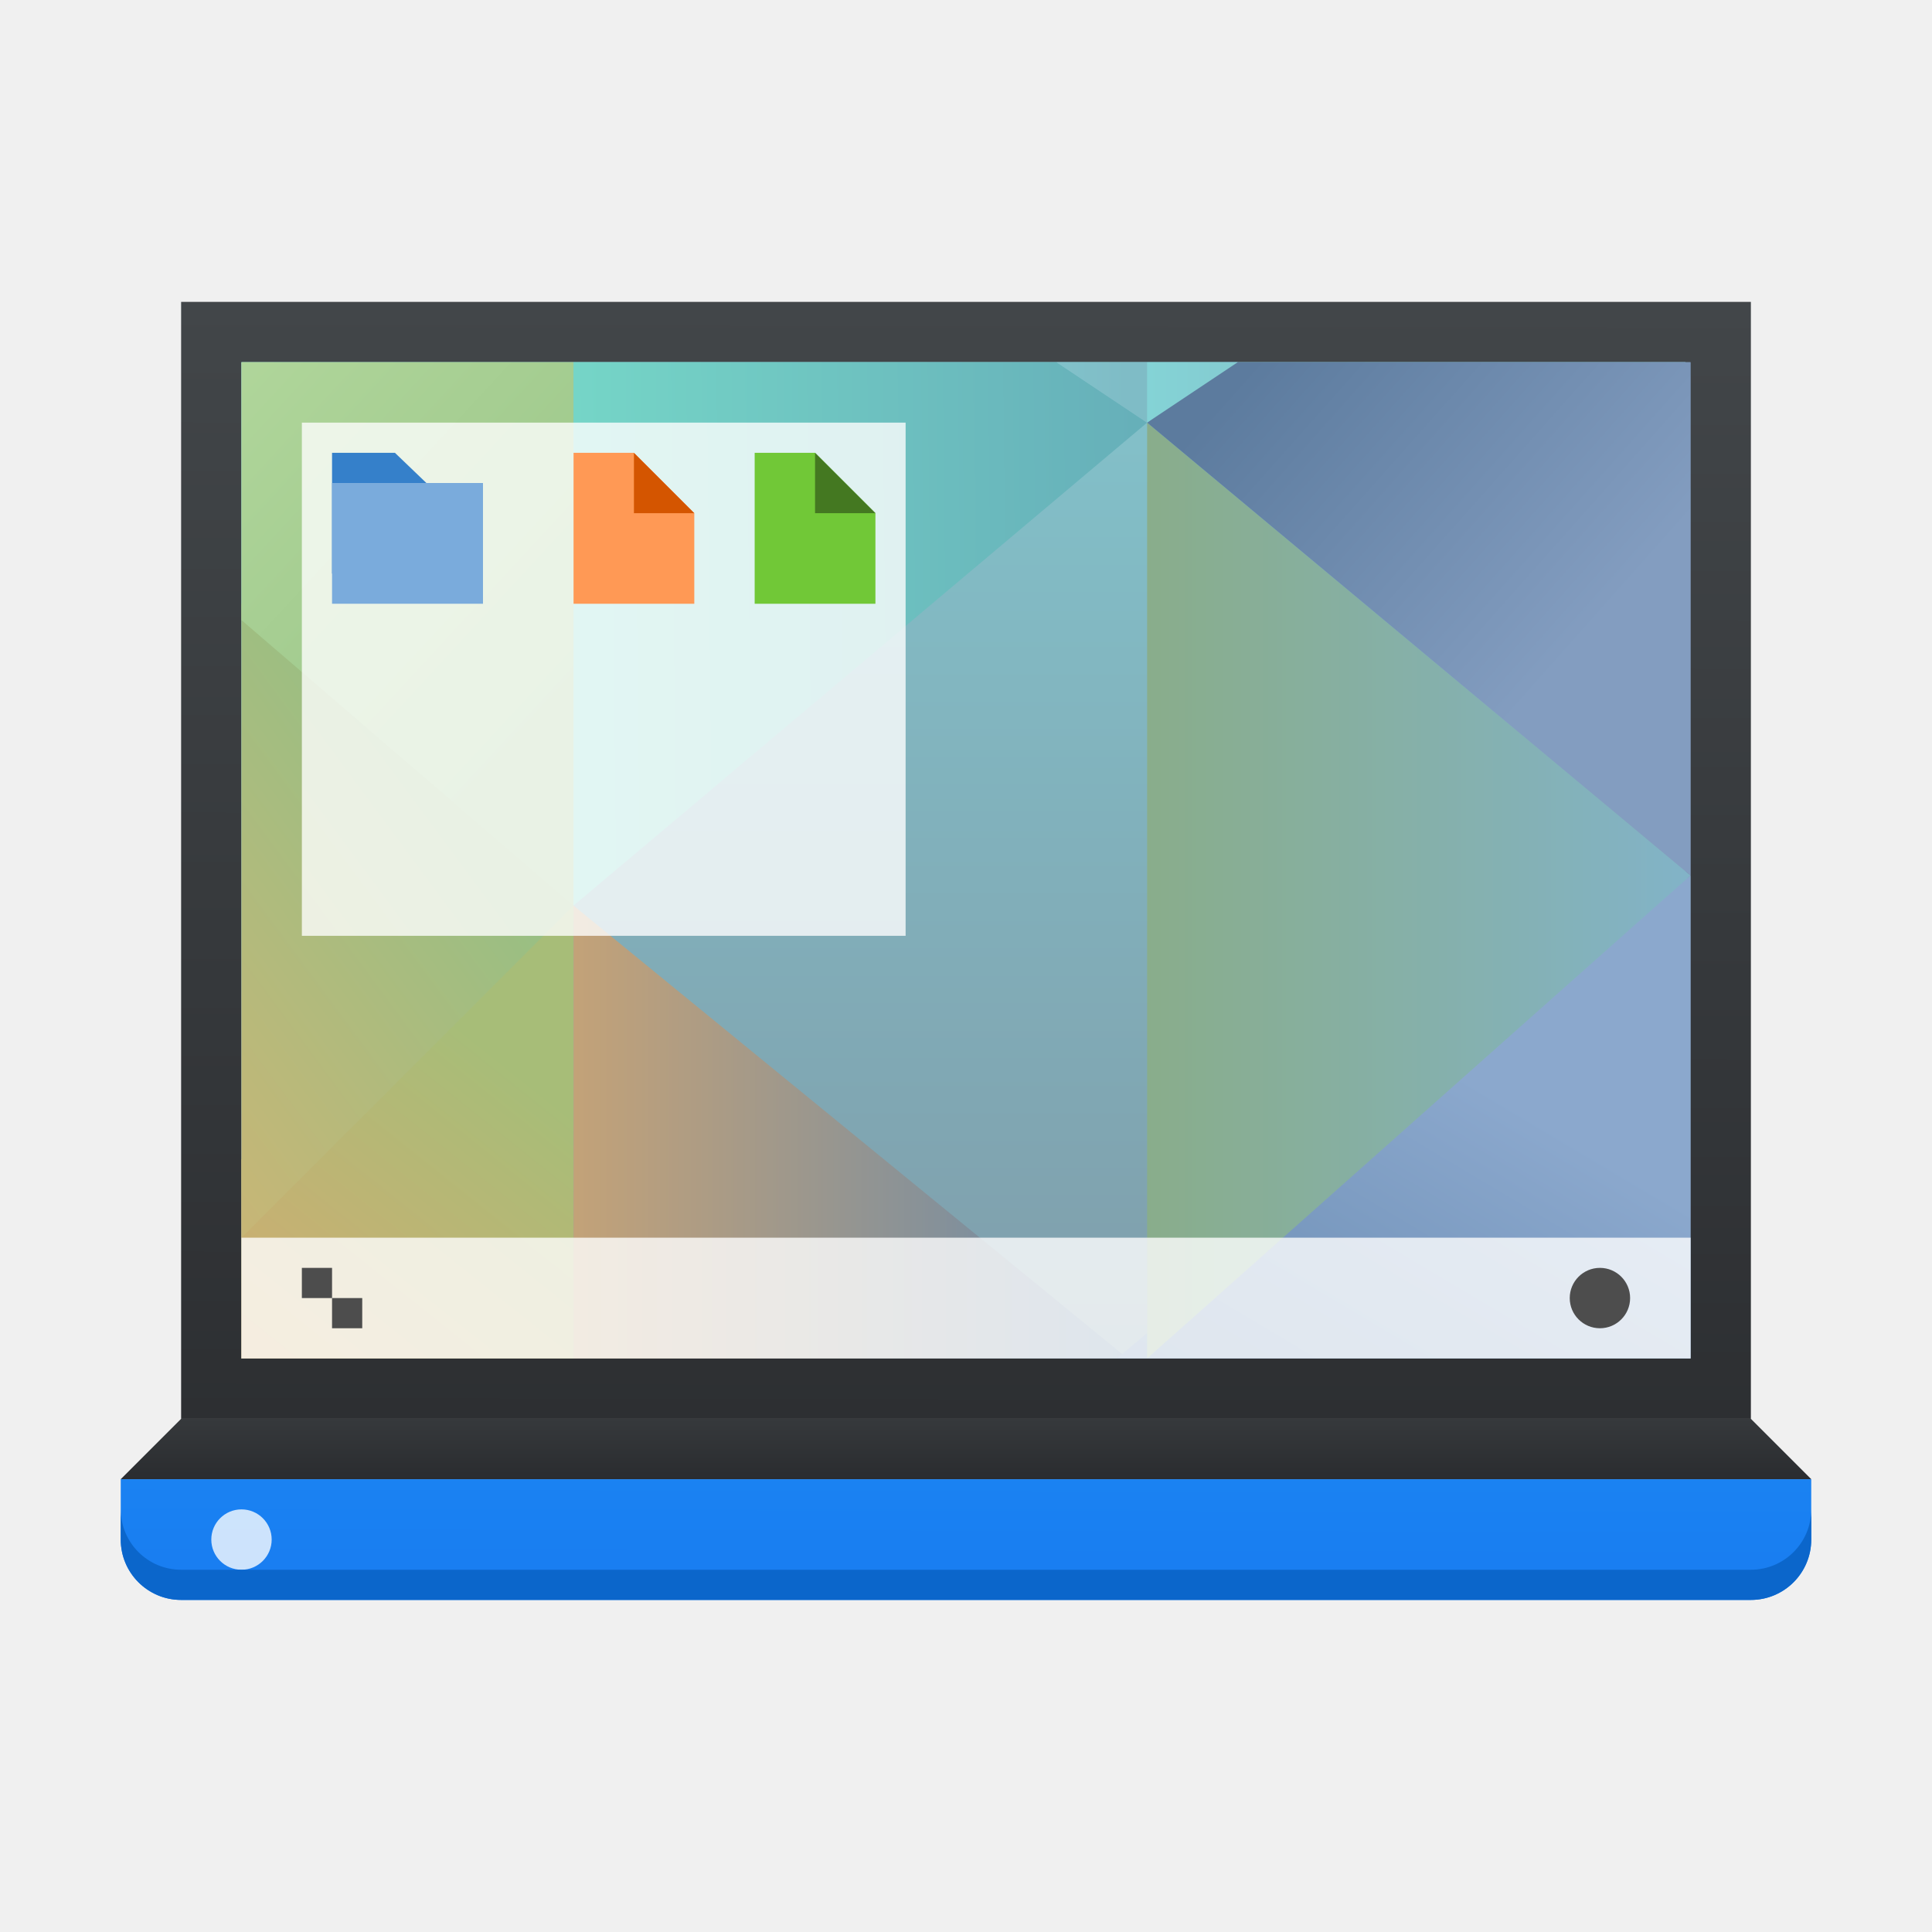
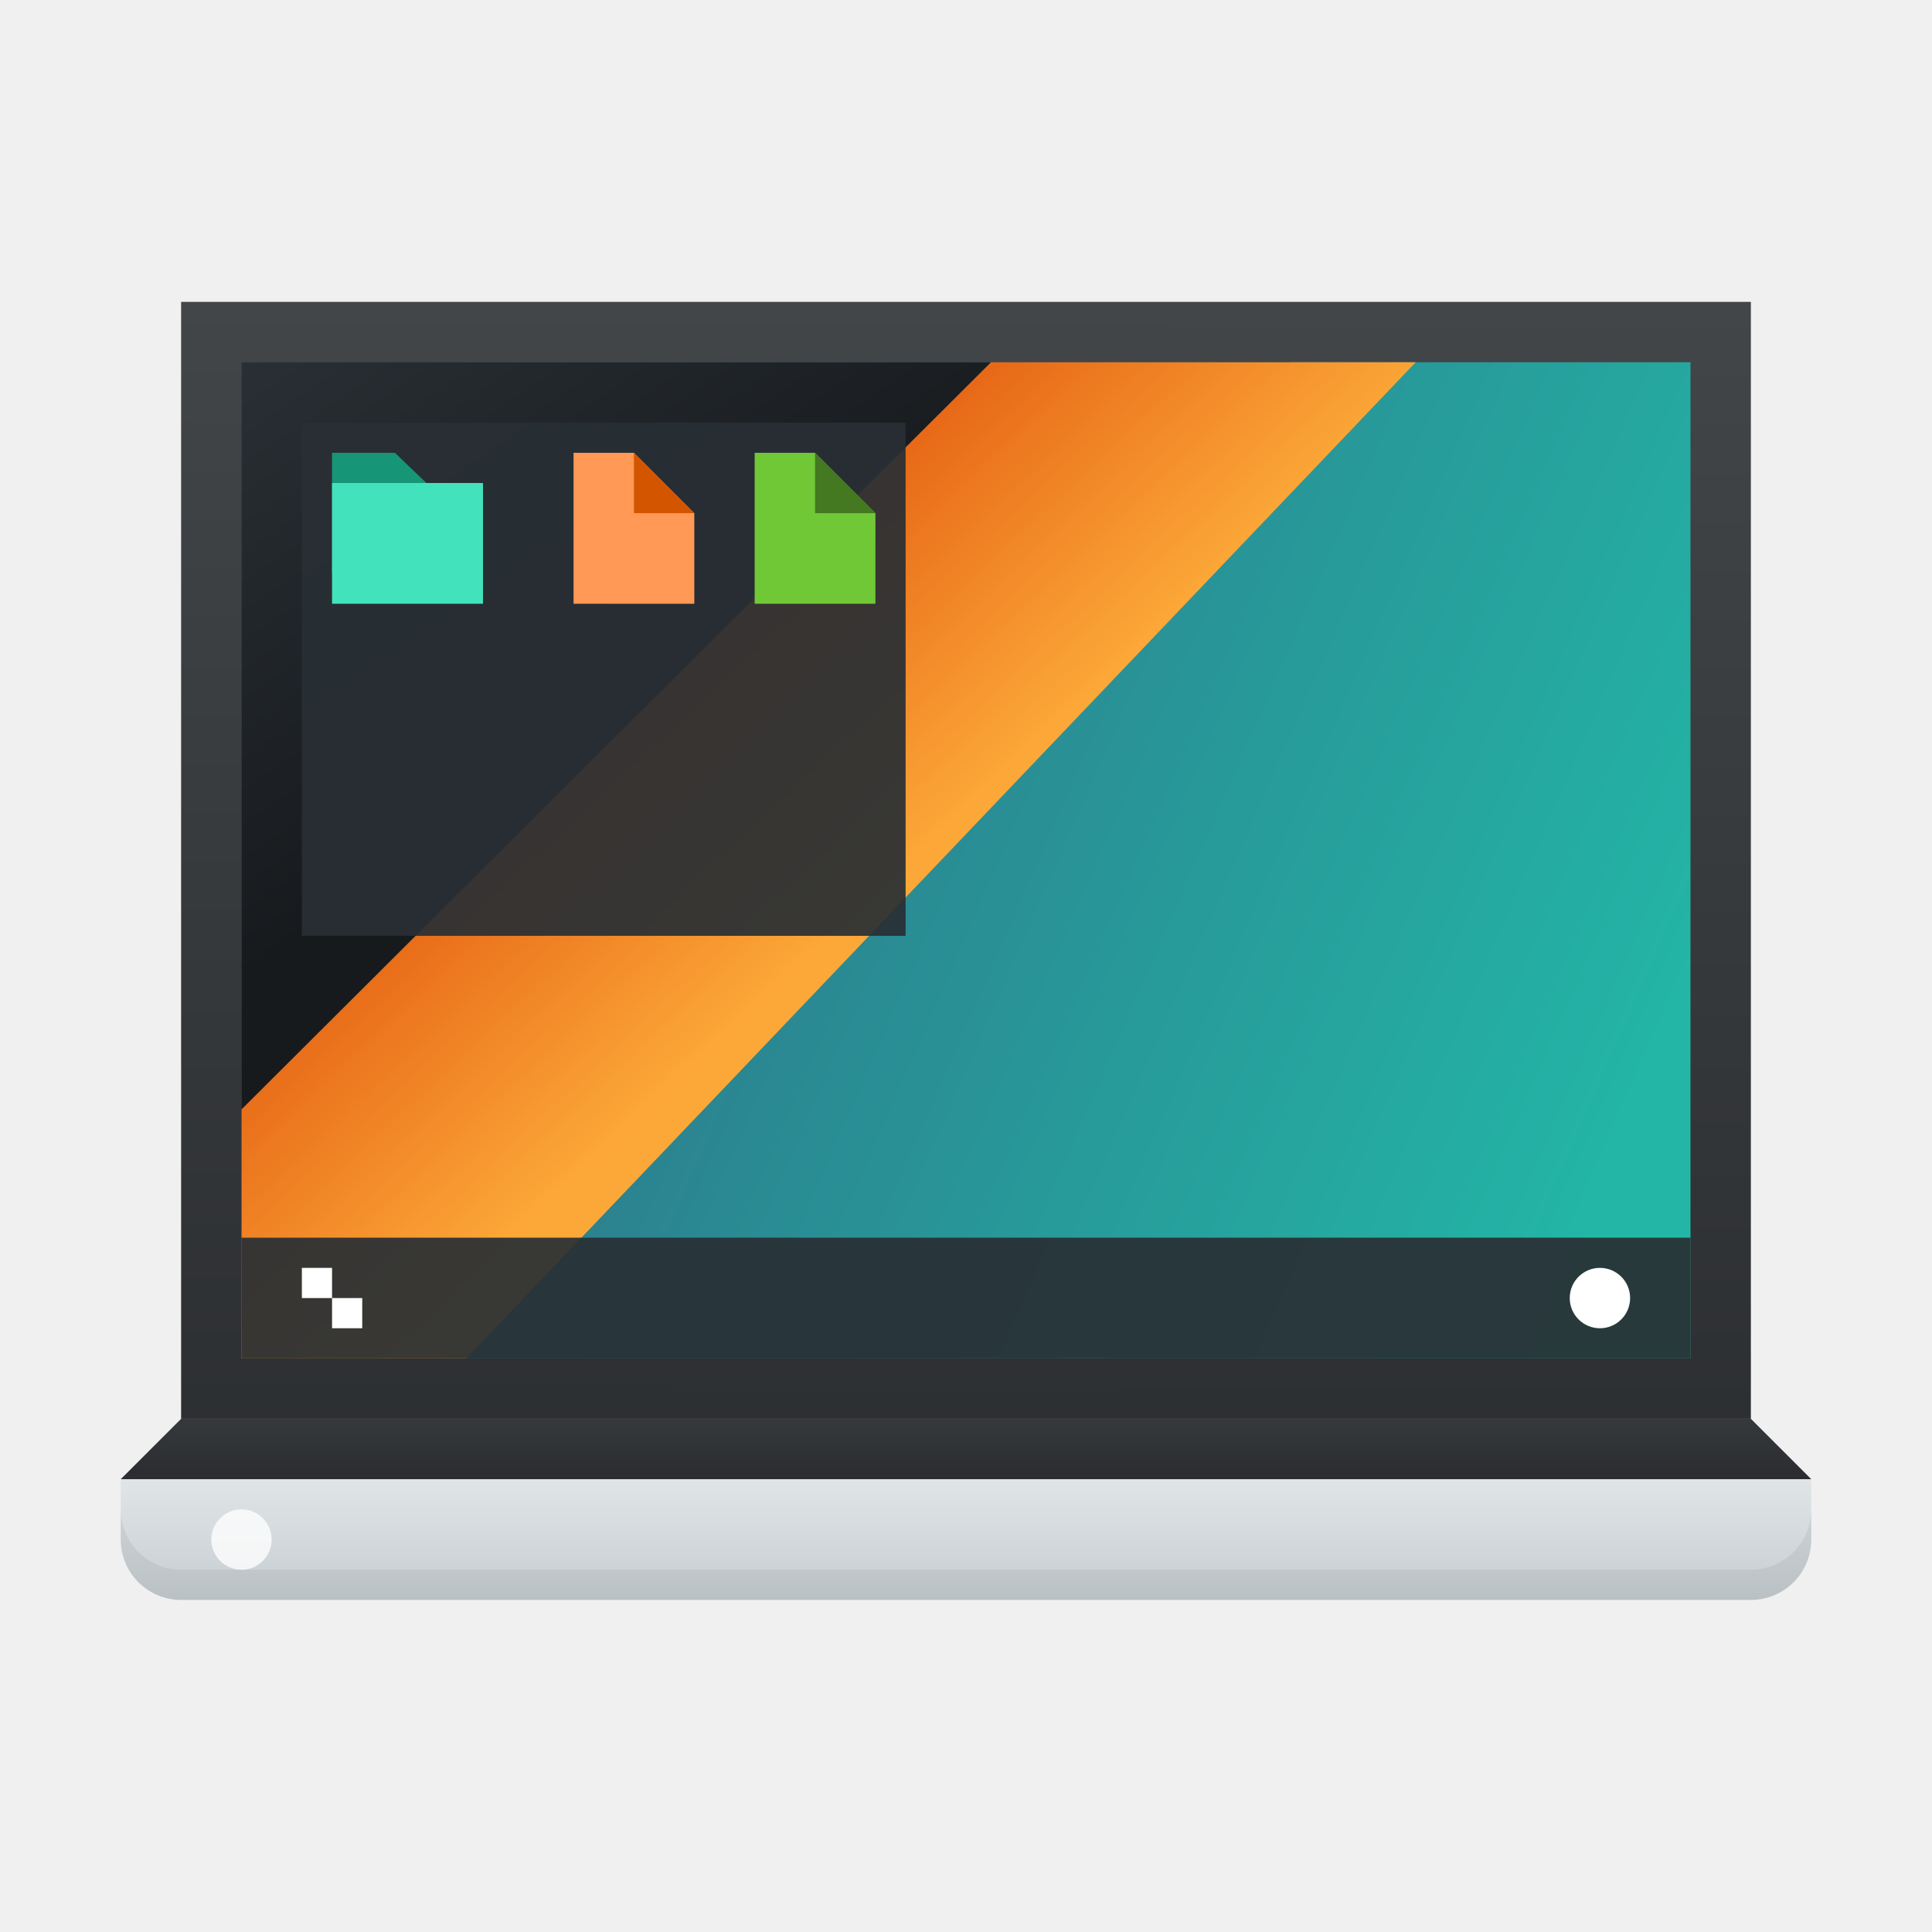
- <svg xmlns="http://www.w3.org/2000/svg" xmlns:xlink="http://www.w3.org/1999/xlink" width="64" version="1.1" height="64">
+ <svg xmlns="http://www.w3.org/2000/svg" xmlns:xlink="http://www.w3.org/1999/xlink" width="64" version="1.1" height="64" id="svg2">
  <defs id="defs5455">
    <linearGradient id="linearGradient5002">
      <stop style="stop-color:#2e5d89" id="stop5004" />
      <stop offset="1" style="stop-color:#1b92f4" id="stop5006" />
    </linearGradient>
    <linearGradient id="linearGradient4352" xlink:href="#linearGradient5002" y1="512.798" y2="527.798" x1="400.571" x2="415.571" gradientUnits="userSpaceOnUse" gradientTransform="matrix(1.181818 0 0 1.181818 -74.28571 -95.23599)" />
    <linearGradient id="linearGradient4159">
      <stop style="stop-color:#2a2c2f" id="stop4161" />
      <stop offset="1" style="stop-color:#424649" id="stop4163" />
    </linearGradient>
-     <linearGradient xlink:href="#linearGradient4159" id="linearGradient4250" y1="544.663" x1="409.495" y2="503.798" x2="409.571" gradientUnits="userSpaceOnUse" gradientTransform="matrix(1.083333 0 0 1.027779 -410.619 -509.793)" />
-     <linearGradient id="linearGradient4591">
-       <stop style="stop-color:#7e8f9e" id="stop4593" />
-       <stop offset="1" style="stop-color:#84ced5" id="stop4595" />
-     </linearGradient>
-     <linearGradient xlink:href="#linearGradient4591" id="linearGradient4597-5" y1="541.798" y2="489.798" x2="0" gradientUnits="userSpaceOnUse" gradientTransform="matrix(1.087108 0 0 1.1 -44.37025 -47.97993)" />
-     <linearGradient xlink:href="#linearGradient4675" id="linearGradient4681" y1="535.798" x1="394.571" y2="522.798" x2="404.571" gradientUnits="userSpaceOnUse" gradientTransform="matrix(1.1 0 0 1.142856 -49.45702 -70.68506)" />
-     <linearGradient id="linearGradient4675">
-       <stop style="stop-color:#e4a56d" id="stop4677" />
-       <stop offset="1" style="stop-color:#a7bd78" id="stop4679" />
-     </linearGradient>
-     <linearGradient xlink:href="#linearGradient4683" id="linearGradient4689" x1="404.571" x2="421.571" gradientUnits="userSpaceOnUse" gradientTransform="matrix(1.079524 0 0 1.142857 -41.17329 -70.68517)" />
-     <linearGradient id="linearGradient4683">
-       <stop style="stop-color:#c3a278" id="stop4685" />
-       <stop offset="1" style="stop-color:#6688aa" id="stop4687" />
-     </linearGradient>
-     <linearGradient xlink:href="#linearGradient4722" id="linearGradient4728" y1="536.798" x1="430.571" y2="524.798" x2="437.5" gradientUnits="userSpaceOnUse" gradientTransform="matrix(1.107808 0 0 1.142856 -53.44896 -70.68507)" />
-     <linearGradient id="linearGradient4722">
-       <stop style="stop-color:#6588af" id="stop4724" />
-       <stop offset="1" style="stop-color:#8ba8cd" id="stop4726" />
-     </linearGradient>
-     <linearGradient xlink:href="#linearGradient4834" id="linearGradient4840" x1="421.571" x2="438.571" gradientUnits="userSpaceOnUse" gradientTransform="matrix(1.048986 0 0 1.1 -27.65096 -47.97992)" />
-     <linearGradient id="linearGradient4834">
-       <stop style="stop-color:#89ad8b" id="stop4836" />
-       <stop offset="1" style="stop-color:#82b3c7" id="stop4838" />
-     </linearGradient>
-     <linearGradient xlink:href="#linearGradient4778" id="linearGradient4784" y1="525.798" x1="387.571" y2="513.798" x2="401.571" gradientUnits="userSpaceOnUse" gradientTransform="matrix(1.1 0 0 1.275143 -49.45702 -137.418)" />
-     <linearGradient id="linearGradient4778">
-       <stop style="stop-color:#e1b16f" id="stop4780" />
-       <stop offset="1" style="stop-color:#99bf83" id="stop4782" />
-     </linearGradient>
-     <linearGradient xlink:href="#linearGradient4786" id="linearGradient4792" y1="510.798" x1="404.571" y2="498.798" x2="391.571" gradientUnits="userSpaceOnUse" gradientTransform="matrix(1.1 0 0 1.1 -49.45702 -47.97993)" />
-     <linearGradient id="linearGradient4786">
-       <stop style="stop-color:#99c487" id="stop4788" />
-       <stop offset="1" style="stop-color:#b4d99e" id="stop4790" />
-     </linearGradient>
-     <linearGradient xlink:href="#linearGradient4802" id="linearGradient4808" y1="501.798" x1="404.571" y2="501.616" x2="421.571" gradientUnits="userSpaceOnUse" gradientTransform="matrix(1.117647 0 0 1.1 -56.59659 -47.97993)" />
-     <linearGradient id="linearGradient4802">
-       <stop style="stop-color:#75d5c7" id="stop4804" />
-       <stop offset="1" style="stop-color:#66afb9" id="stop4806" />
-     </linearGradient>
-     <linearGradient xlink:href="#linearGradient4770" id="linearGradient4776" y1="495.798" x1="428.571" y2="504.798" x2="438.571" gradientUnits="userSpaceOnUse" gradientTransform="matrix(1.048985 0 0 1.062501 -27.6507 -29.2379)" />
-     <linearGradient id="linearGradient4770">
-       <stop style="stop-color:#5c7b9e" id="stop4772" />
-       <stop offset="1" style="stop-color:#839dc0" id="stop4774" />
-     </linearGradient>
-     <linearGradient xlink:href="#linearGradient4810" id="linearGradient4816" x1="421.571" x2="406.571" gradientUnits="userSpaceOnUse" gradientTransform="matrix(1.087108 0 0 1.1 -44.37025 -47.97993)" />
-     <linearGradient id="linearGradient4810">
-       <stop style="stop-color:#7fbcc6" id="stop4812" />
-       <stop offset="1" style="stop-color:#8ee4e3" id="stop4814" />
-     </linearGradient>
-     <linearGradient xlink:href="#linearGradient4818" id="linearGradient4824" x1="421.571" x2="436.571" gradientUnits="userSpaceOnUse" gradientTransform="matrix(1.087108 0 0 1.1 -44.37025 -47.97993)" />
-     <linearGradient id="linearGradient4818">
-       <stop style="stop-color:#84d5d7" id="stop4820" />
-       <stop offset="1" style="stop-color:#84a8ba" id="stop4822" />
-     </linearGradient>
+     <linearGradient xlink:href="#linearGradient4159" id="linearGradient4250" y1="544.663" x1="409.495" y2="503.798" x2="409.571" gradientUnits="userSpaceOnUse" gradientTransform="matrix(1.083333,0,0,1.027779,-34.04752,-15.99503)" />
    <linearGradient xlink:href="#linearGradient5002" id="linearGradient4352-8" y1="512.798" x1="400.571" y2="527.798" gradientUnits="userSpaceOnUse" x2="415.571" gradientTransform="matrix(1 0 0 1 57.62496 10.50008)" />
-     <linearGradient xlink:href="#linearGradient4143" id="linearGradient4531" y1="544.663" x1="409.495" y2="503.798" gradientUnits="userSpaceOnUse" x2="409.571" gradientTransform="matrix(1.083333 0 0 1.027779 -34.04754 -14.99504)" />
-     <linearGradient xlink:href="#linearGradient4591" id="linearGradient4533" y1="541.798" y2="489.798" gradientUnits="userSpaceOnUse" x2="0" gradientTransform="matrix(1.087108 0 0 1.1 -44.37025 -45.9799)" />
-     <linearGradient xlink:href="#linearGradient4675" id="linearGradient4535" y1="535.798" x1="394.571" y2="522.798" gradientUnits="userSpaceOnUse" x2="404.571" gradientTransform="matrix(1.1 0 0 1.142856 -49.45702 -68.68503)" />
-     <linearGradient xlink:href="#linearGradient4683" id="linearGradient4537" x1="404.571" gradientUnits="userSpaceOnUse" x2="421.571" gradientTransform="matrix(1.079524 0 0 1.142857 -41.17329 -68.68515)" />
-     <linearGradient xlink:href="#linearGradient4722" id="linearGradient4539" y1="536.798" x1="430.571" y2="524.798" gradientUnits="userSpaceOnUse" x2="437.5" gradientTransform="matrix(1.107808 0 0 1.142856 -53.44896 -68.68505)" />
-     <linearGradient xlink:href="#linearGradient4834" id="linearGradient4541" x1="421.571" gradientUnits="userSpaceOnUse" x2="438.571" gradientTransform="matrix(1.048986 0 0 1.1 -27.65096 -45.9799)" />
-     <linearGradient xlink:href="#linearGradient4778" id="linearGradient4543" y1="525.798" x1="387.571" y2="513.798" gradientUnits="userSpaceOnUse" x2="401.571" gradientTransform="matrix(1.1 0 0 1.275143 -49.45702 -135.418)" />
-     <linearGradient xlink:href="#linearGradient4786" id="linearGradient4545" y1="510.798" x1="404.571" y2="498.798" gradientUnits="userSpaceOnUse" x2="391.571" gradientTransform="matrix(1.1 0 0 1.1 -49.45702 -45.9799)" />
-     <linearGradient xlink:href="#linearGradient4802" id="linearGradient4547" y1="501.798" x1="404.571" y2="501.616" gradientUnits="userSpaceOnUse" x2="421.571" gradientTransform="matrix(1.117647 0 0 1.1 -56.59659 -45.9799)" />
-     <linearGradient xlink:href="#linearGradient4770" id="linearGradient4549" y1="495.798" x1="428.571" y2="504.798" gradientUnits="userSpaceOnUse" x2="438.571" gradientTransform="matrix(1.048985 0 0 1.062501 -27.6507 -27.23787)" />
-     <linearGradient xlink:href="#linearGradient4810" id="linearGradient4551" x1="421.571" gradientUnits="userSpaceOnUse" x2="406.571" gradientTransform="matrix(1.087108 0 0 1.1 -44.37025 -45.9799)" />
-     <linearGradient xlink:href="#linearGradient4818" id="linearGradient4553" x1="421.571" gradientUnits="userSpaceOnUse" x2="436.571" gradientTransform="matrix(1.087108 0 0 1.1 -44.37025 -45.9799)" />
+     <linearGradient xlink:href="#linearGradient4143" id="linearGradient4531" y1="544.663" x1="409.495" y2="540.771" gradientUnits="userSpaceOnUse" x2="409.495" gradientTransform="matrix(1.083333 0 0 1.027779 -34.04754 -14.99504)" />
    <linearGradient xlink:href="#linearGradient4159" id="linearGradient4592" y1="540.798" y2="536.798" x2="0" gradientUnits="userSpaceOnUse" />
    <linearGradient id="linearGradient4143">
-       <stop style="stop-color:#197cf1" id="stop4145" />
-       <stop offset="1" style="stop-color:#20bcfa" id="stop4147" />
+       <stop style="stop-color:#c6cdd1;stop-opacity:1" id="stop4145" />
+       <stop offset="1" style="stop-color:#e0e5e7;stop-opacity:1" id="stop4147" />
+     </linearGradient>
+     <linearGradient gradientTransform="matrix(0.8275862,0,0,0.7307687,-17.17732,160.8689)" xlink:href="#linearGradient4540" id="linearGradient4526" x1="403.571" y1="506.798" x2="414.571" y2="515.798" gradientUnits="userSpaceOnUse" />
+     <linearGradient id="linearGradient4540">
+       <stop id="stop4536" offset="0" style="stop-color:#e76817;stop-opacity:1" />
+       <stop id="stop4538" offset="1" style="stop-color:#fca838;stop-opacity:1" />
+     </linearGradient>
+     <linearGradient gradientTransform="matrix(0.8275862,0,0,0.7307687,-17.17732,160.8689)" xlink:href="#linearGradient4524" id="linearGradient4534" x1="403.571" y1="507.798" x2="387.571" y2="489.798" gradientUnits="userSpaceOnUse" />
+     <linearGradient id="linearGradient4524">
+       <stop style="stop-color:#171a1d;stop-opacity:1" offset="0" id="stop4520" />
+       <stop style="stop-color:#292f34;stop-opacity:1" offset="1" id="stop4522" />
+     </linearGradient>
+     <linearGradient xlink:href="#linearGradient17649-6" id="linearGradient17623-3" x1="0.001" y1="0" x2="1787.587" y2="955.385" gradientUnits="userSpaceOnUse" gradientTransform="matrix(0.025,0,0,0.03518516,303.5714,518.798)" />
+     <linearGradient id="linearGradient17649-6">
+       <stop id="stop17651-7" offset="0" style="stop-color:#315e80;stop-opacity:1" />
+       <stop id="stop17653-5" offset="1" style="stop-color:#23b6a6;stop-opacity:1" />
    </linearGradient>
  </defs>
  <g id="layer1" transform="matrix(1 0 0 1 -376.5714 -491.798)">
    <path cx="408.571" cy="519.798" style="fill:url(#linearGradient4352);stroke-linecap:round;stroke-linejoin:round;stroke-width:2" id="circle4309-6" r="10" />
-     <g id="g4853" transform="matrix(1 0 0 1 0 2.00002)">
-       <path style="stroke-opacity:0.55;fill:url(#linearGradient4250);stroke-width:2.8" id="rect4173" d="M 6,8 6,45 58,45 58,8 Z" transform="matrix(1 0 0 1 376.5714 491.798)" />
-       <path style="fill:url(#linearGradient4597-5)" id="path4589-5" d="m 384.571,501.798 0,33 47.833,0 0,-33 -47.833,0 z" />
-       <path style="fill:url(#linearGradient4681);fill-rule:evenodd" id="path4476-9" d="m 395.571,518.798 -11,9.411 0,6.589 11,0 0,-16 z" />
-       <path style="fill:url(#linearGradient4689);fill-rule:evenodd" id="path4478-4" d="m 395.571,519.798 0,15 18.352,0 z" />
-       <path style="fill:url(#linearGradient4728);fill-rule:evenodd" id="path4488-0-8" d="m 432.571,518.798 -19,16 19,1e-5 z" />
-       <path style="fill:url(#linearGradient4840);fill-rule:evenodd" id="path4188-3" d="m 414.571,528.198 0,-24.4 18,15 -18,16 z" />
-       <path style="fill:url(#linearGradient4784);fill-rule:evenodd" id="path4192-6" d="m 384.571,509.798 0,21 11,-11 z" />
-       <path style="fill:url(#linearGradient4792);fill-rule:evenodd" id="path4198-3" d="m 384.571,501.798 0,8.542 11,9.458 0,-7 0,-11 z" />
-       <path style="fill:url(#linearGradient4808);fill-rule:evenodd" id="path4200-1" d="m 395.571,501.798 0,11 0,7 19,-16 -3,-2 z" />
-       <path style="fill:url(#linearGradient4776);fill-rule:evenodd" id="path4202-1" d="m 417.12,501.798 -2.549,2 18,15 0,-6 0,-11 z" />
-       <path style="fill:url(#linearGradient4816);fill-rule:evenodd" id="path4206-9-2" d="m 411.571,501.798 3,2 0,-2 z" />
-       <path style="fill:url(#linearGradient4824);fill-rule:evenodd" id="path4208-1-1" d="m 414.571,501.798 0,2 3,-2 z" />
-       <rect width="48" x="384.571" y="530.798" height="4" style="fill:#ffffff;fill-opacity:0.784" id="rect4267" />
-       <circle cx="429.571" cy="532.798" style="fill:#4d4d4d" r="1" id="path4166" />
-       <path style="fill:#4d4d4d" id="rect4183" d="m 386.571,531.798 0,1 1,0 0,-1 z m 1,1 0,1 1,0 0,-1 z" />
-       <rect width="20" x="386.571" y="503.798" height="17" style="fill:#ffffff;fill-opacity:0.784" id="rect3432" />
-       <path style="fill:#3580ca" id="rect4160" d="m 387.571,504.798 0,4 4.167,0 0,-3 -1.042,0 -1.042,-1 z" />
-       <path style="fill:#ff9955" id="rect4235" d="m 395.571,504.798 0,5 4,0 0,-3 -2,-2 z" />
-       <path style="fill:#d45500;fill-rule:evenodd" id="path4237" d="m 397.571,504.798 2,2 -2,0 z" />
-       <path style="fill:#7aabdc" id="rect4272" d="m 387.571,505.798 5,0 0,4 -5,0 z" />
-       <path style="fill:#71c837" id="path4275" d="m 401.571,504.798 0,5 4,0 0,-3 -2,-2 z" />
-       <path style="fill:#447821;fill-rule:evenodd" id="path4277" d="m 403.571,504.798 2,2 -2,0 z" />
+     <path d="m 382.571,501.798 0,37 52,0 0,-37 z" id="rect4173" style="fill:url(#linearGradient4250);stroke-width:2.8;stroke-opacity:0.55" />
+     <g id="g4571" transform="matrix(1,0,0,0.8684209,81,53.26296)">
+       <rect y="518.798" x="303.571" height="38" width="48" id="rect17256-3" style="fill:url(#linearGradient17623-3);fill-opacity:1;stroke-width:0.778" />
+       <path id="rect856" d="m 303.571,518.798 34.759,-3e-5 -28.138,38 -6.621,2e-5 z" style="fill:url(#linearGradient4534);fill-opacity:1;stroke-width:0.778" />
+       <path style="fill:url(#linearGradient4526);fill-opacity:1;stroke-width:0.778" d="m 328.399,518.798 h 14.069 l -31.448,38 h -7.448 v -9.5 z" id="path859" />
    </g>
    <path cx="408.571" cy="519.798" style="fill:url(#linearGradient4352-8);stroke-linecap:round;stroke-linejoin:round;stroke-width:2" id="circle4309-6-3" r="10" />
    <path style="stroke-opacity:0.55;fill:url(#linearGradient4531);stroke-width:2.8" id="rect4173-6" d="m 380.571,540.798 0,2 a 2,2 0 0 0 2,2 l 52,0 a 2,2 0 0 0 2,-2 l 0,-2 -2,0 -52,0 -2,0 z" />
-     <path style="fill:url(#linearGradient4533)" id="path4589-5-9" d="m 384.571,503.798 0,33 47.833,0 0,-33 -47.833,0 z" />
-     <path style="fill:url(#linearGradient4535);fill-rule:evenodd" id="path4476-9-4" d="m 395.571,520.798 -11,9.411 0,6.589 11,0 0,-16 z" />
-     <path style="fill:url(#linearGradient4537);fill-rule:evenodd" id="path4478-4-76" d="m 395.571,521.798 0,15 18.352,0 z" />
-     <path style="fill:url(#linearGradient4539);fill-rule:evenodd" id="path4488-0-8-6" d="m 432.571,520.798 -19,16 19,10e-6 z" />
-     <path style="fill:url(#linearGradient4541);fill-rule:evenodd" id="path4188-3-5" d="m 414.571,530.198 0,-24.4 18,15 -18,16 z" />
-     <path style="fill:url(#linearGradient4543);fill-rule:evenodd" id="path4192-6-6" d="m 384.571,511.798 0,21 11,-11 z" />
-     <path style="fill:url(#linearGradient4545);fill-rule:evenodd" id="path4198-3-3" d="m 384.571,503.798 0,8.542 11,9.458 0,-7 0,-11 z" />
-     <path style="fill:url(#linearGradient4547);fill-rule:evenodd" id="path4200-1-8" d="m 395.571,503.798 0,11 0,7 19,-16 -3,-2 z" />
-     <path style="fill:url(#linearGradient4549);fill-rule:evenodd" id="path4202-1-0" d="m 417.12,503.798 -2.549,2 18,15 0,-6 0,-11 z" />
-     <path style="fill:url(#linearGradient4551);fill-rule:evenodd" id="path4206-9-2-50" d="m 411.571,503.798 3,2 0,-2 z" />
-     <path style="fill:url(#linearGradient4553);fill-rule:evenodd" id="path4208-1-1-3" d="m 414.571,503.798 0,2 3,-2 z" />
-     <rect width="48" x="384.571" y="532.798" height="4" style="fill:#ffffff;fill-opacity:0.784" id="rect4267-5" />
-     <circle cx="429.571" cy="534.798" style="fill:#4d4d4d" id="path4166-70" r="1" />
-     <path style="fill:#4d4d4d" id="rect4183-8" d="m 386.571,533.798 0,1 1,0 0,-1 z m 1,1 0,1 1,0 0,-1 z" />
-     <rect width="20" x="386.571" y="505.798" height="17" style="fill:#ffffff;fill-opacity:0.784" id="rect3432-0" />
-     <path style="fill:#3580ca" id="rect4160-5" d="m 387.571,506.798 0,4 4.167,0 0,-3 -1.042,0 -1.042,-1 z" />
-     <path style="fill:#ff9955" id="rect4235-8" d="m 395.571,506.798 0,5 4,0 0,-3 -2,-2 z" />
-     <path style="fill:#d45500;fill-rule:evenodd" id="path4237-5" d="m 397.571,506.798 2,2 -2,0 z" />
-     <path style="fill:#7aabdc" id="rect4272-6" d="m 387.571,507.798 5,0 0,4 -5,0 z" />
-     <path style="fill:#71c837" id="path4275-8" d="m 401.571,506.798 0,5 4,0 0,-3 -2,-2 z" />
-     <path style="fill:#447821;fill-rule:evenodd" id="path4277-5" d="m 403.571,506.798 2,2 -2,0 z" />
    <circle cx="384.571" cy="542.798" style="fill:#ffffff;fill-opacity:0.784;stroke-linecap:round;stroke-linejoin:round;stroke-width:2" id="path4292-0" r="1" />
    <path style="fill:url(#linearGradient4592);fill-rule:evenodd" id="path4584" d="m 380.571,540.798 56,0 -2,-2 -52,0 -2,2 z" />
-     <path style="stroke-opacity:0.55;fill:#0b66cb;stroke-width:2.8" id="path4259" d="M 4 50 L 4 51 A 2 2 0 0 0 6 53 L 58 53 A 2 2 0 0 0 60 51 L 60 50 A 2 2 0 0 1 58 52 L 6 52 A 2 2 0 0 1 4 50 z " transform="matrix(1 0 0 1 376.5714 491.798)" />
+     <path style="stroke-opacity:0.55;fill:#000000;stroke-width:2.8;fill-opacity:0.059" id="path4259" d="M 4 50 L 4 51 A 2 2 0 0 0 6 53 L 58 53 A 2 2 0 0 0 60 51 L 60 50 A 2 2 0 0 1 58 52 L 6 52 A 2 2 0 0 1 4 50 z " transform="matrix(1 0 0 1 376.5714 491.798)" />
+     <g id="g4392" transform="translate(2.916272e-8,2.000001)">
+       <rect width="48" x="384.571" y="530.798" height="4" style="fill:#292f34;fill-opacity:0.922" id="rect4267-3" />
+       <circle cx="429.571" cy="532.798" style="fill:#ffffff" r="1" id="path4166-6" />
+       <path style="fill:#ffffff" id="rect4183-7" d="m 386.571,531.798 v 1 h 1 v -1 z m 1,1 v 1 h 1 v -1 z" />
+     </g>
+     <g id="g4383" transform="translate(2.916272e-8,2.000001)">
+       <rect width="20" x="386.571" y="503.798" height="17" style="fill:#292f34;fill-opacity:0.922" id="rect3432-5" />
+       <path style="fill:#179577;fill-opacity:1" id="rect4160-3" d="m 387.571,504.798 v 4 h 4.167 v -3 h -1.042 l -1.042,-1 z" />
+       <path style="fill:#ff9955" id="rect4235-5" d="m 395.571,504.798 v 5 h 4 v -3 l -2,-2 z" />
+       <path style="fill:#d45500;fill-rule:evenodd" id="path4237-6" d="m 397.571,504.798 2,2 h -2 z" />
+       <path style="fill:#42e2bc;fill-opacity:1" id="rect4272-2" d="m 387.571,505.798 h 5 v 4 h -5 z" />
+       <path style="fill:#71c837" id="path4275-9" d="m 401.571,504.798 v 5 h 4 v -3 l -2,-2 z" />
+       <path style="fill:#447821;fill-rule:evenodd" id="path4277-1" d="m 403.571,504.798 2,2 h -2 z" />
+     </g>
  </g>
</svg>
